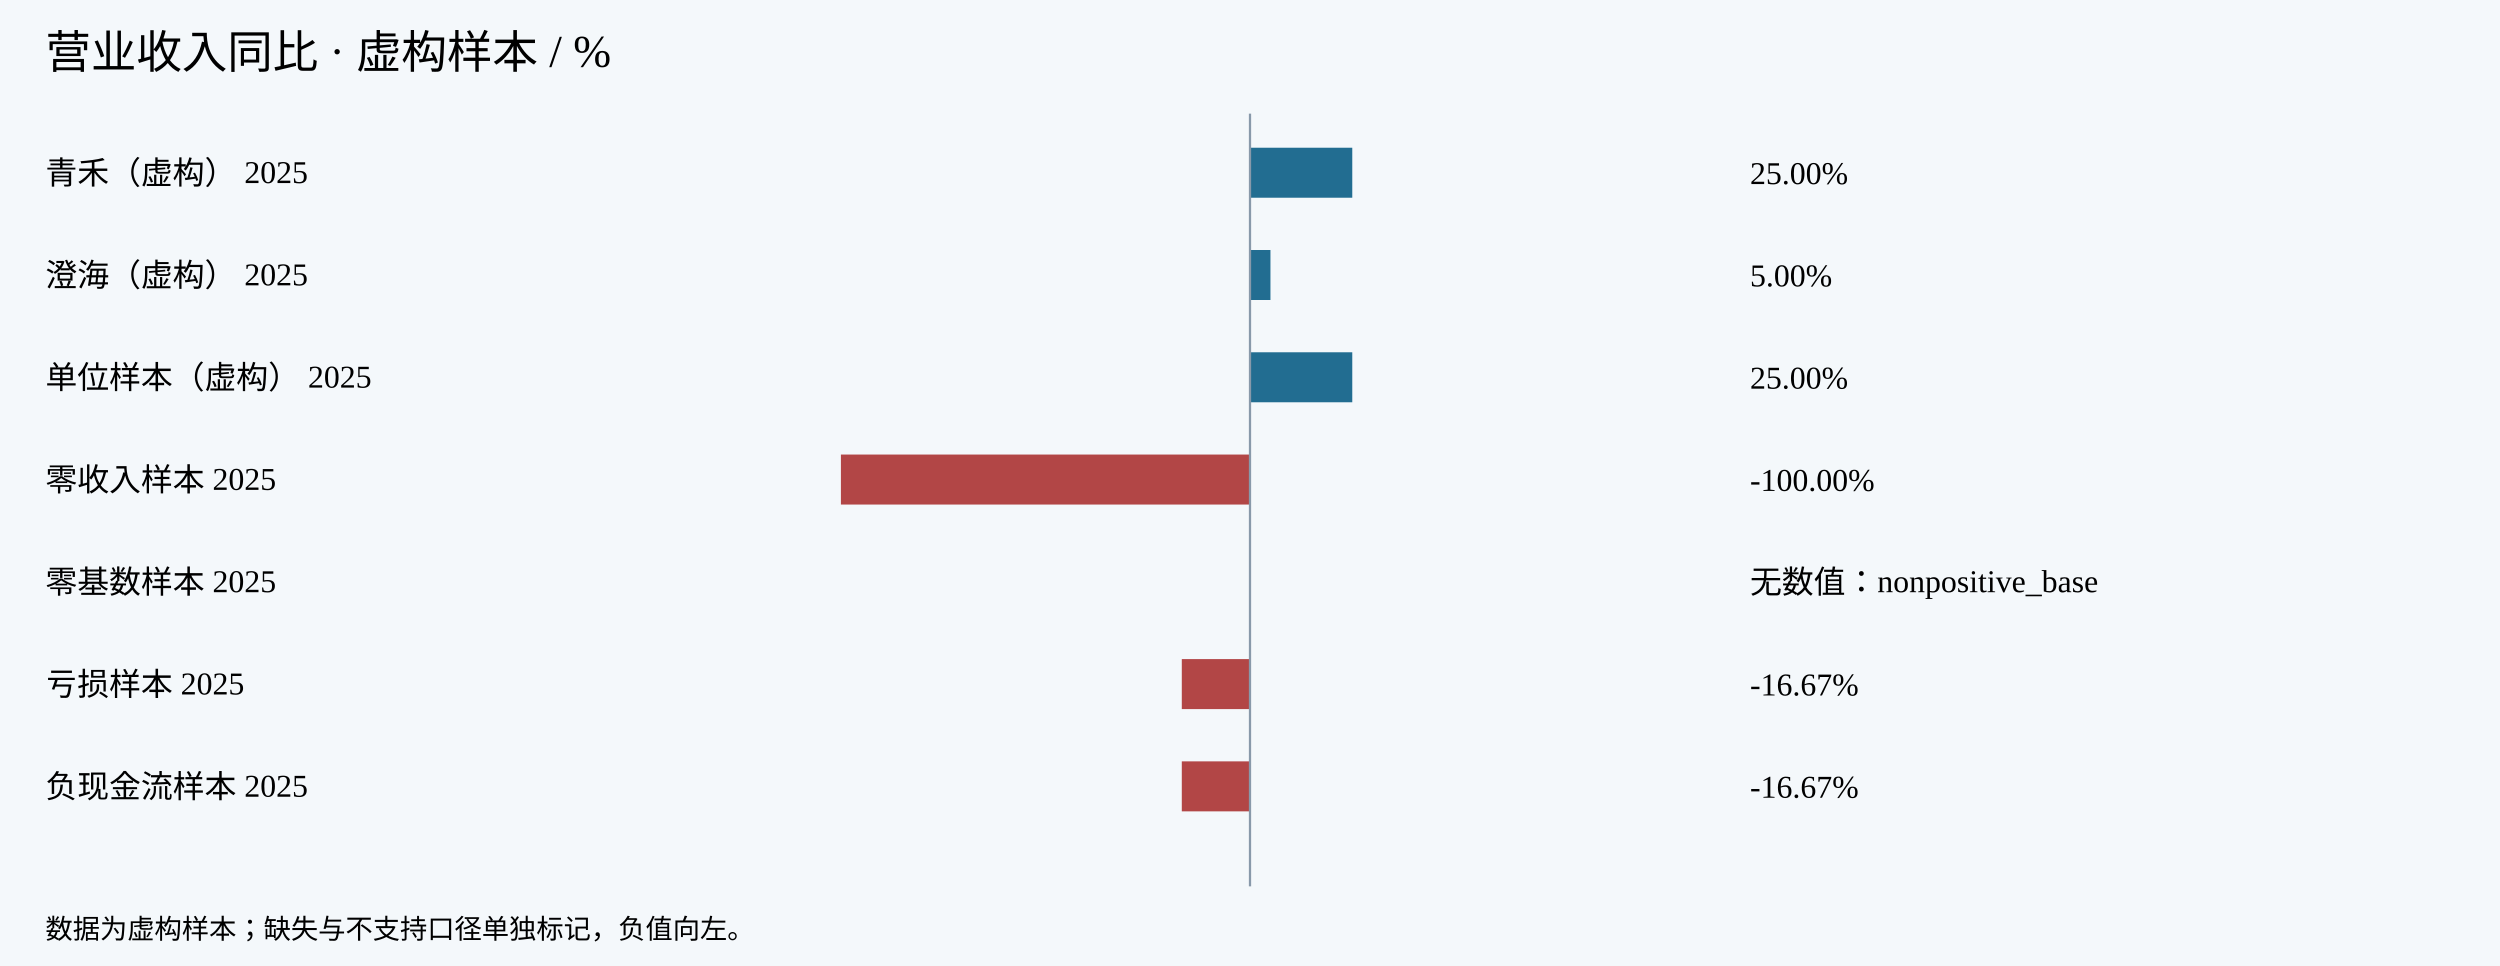
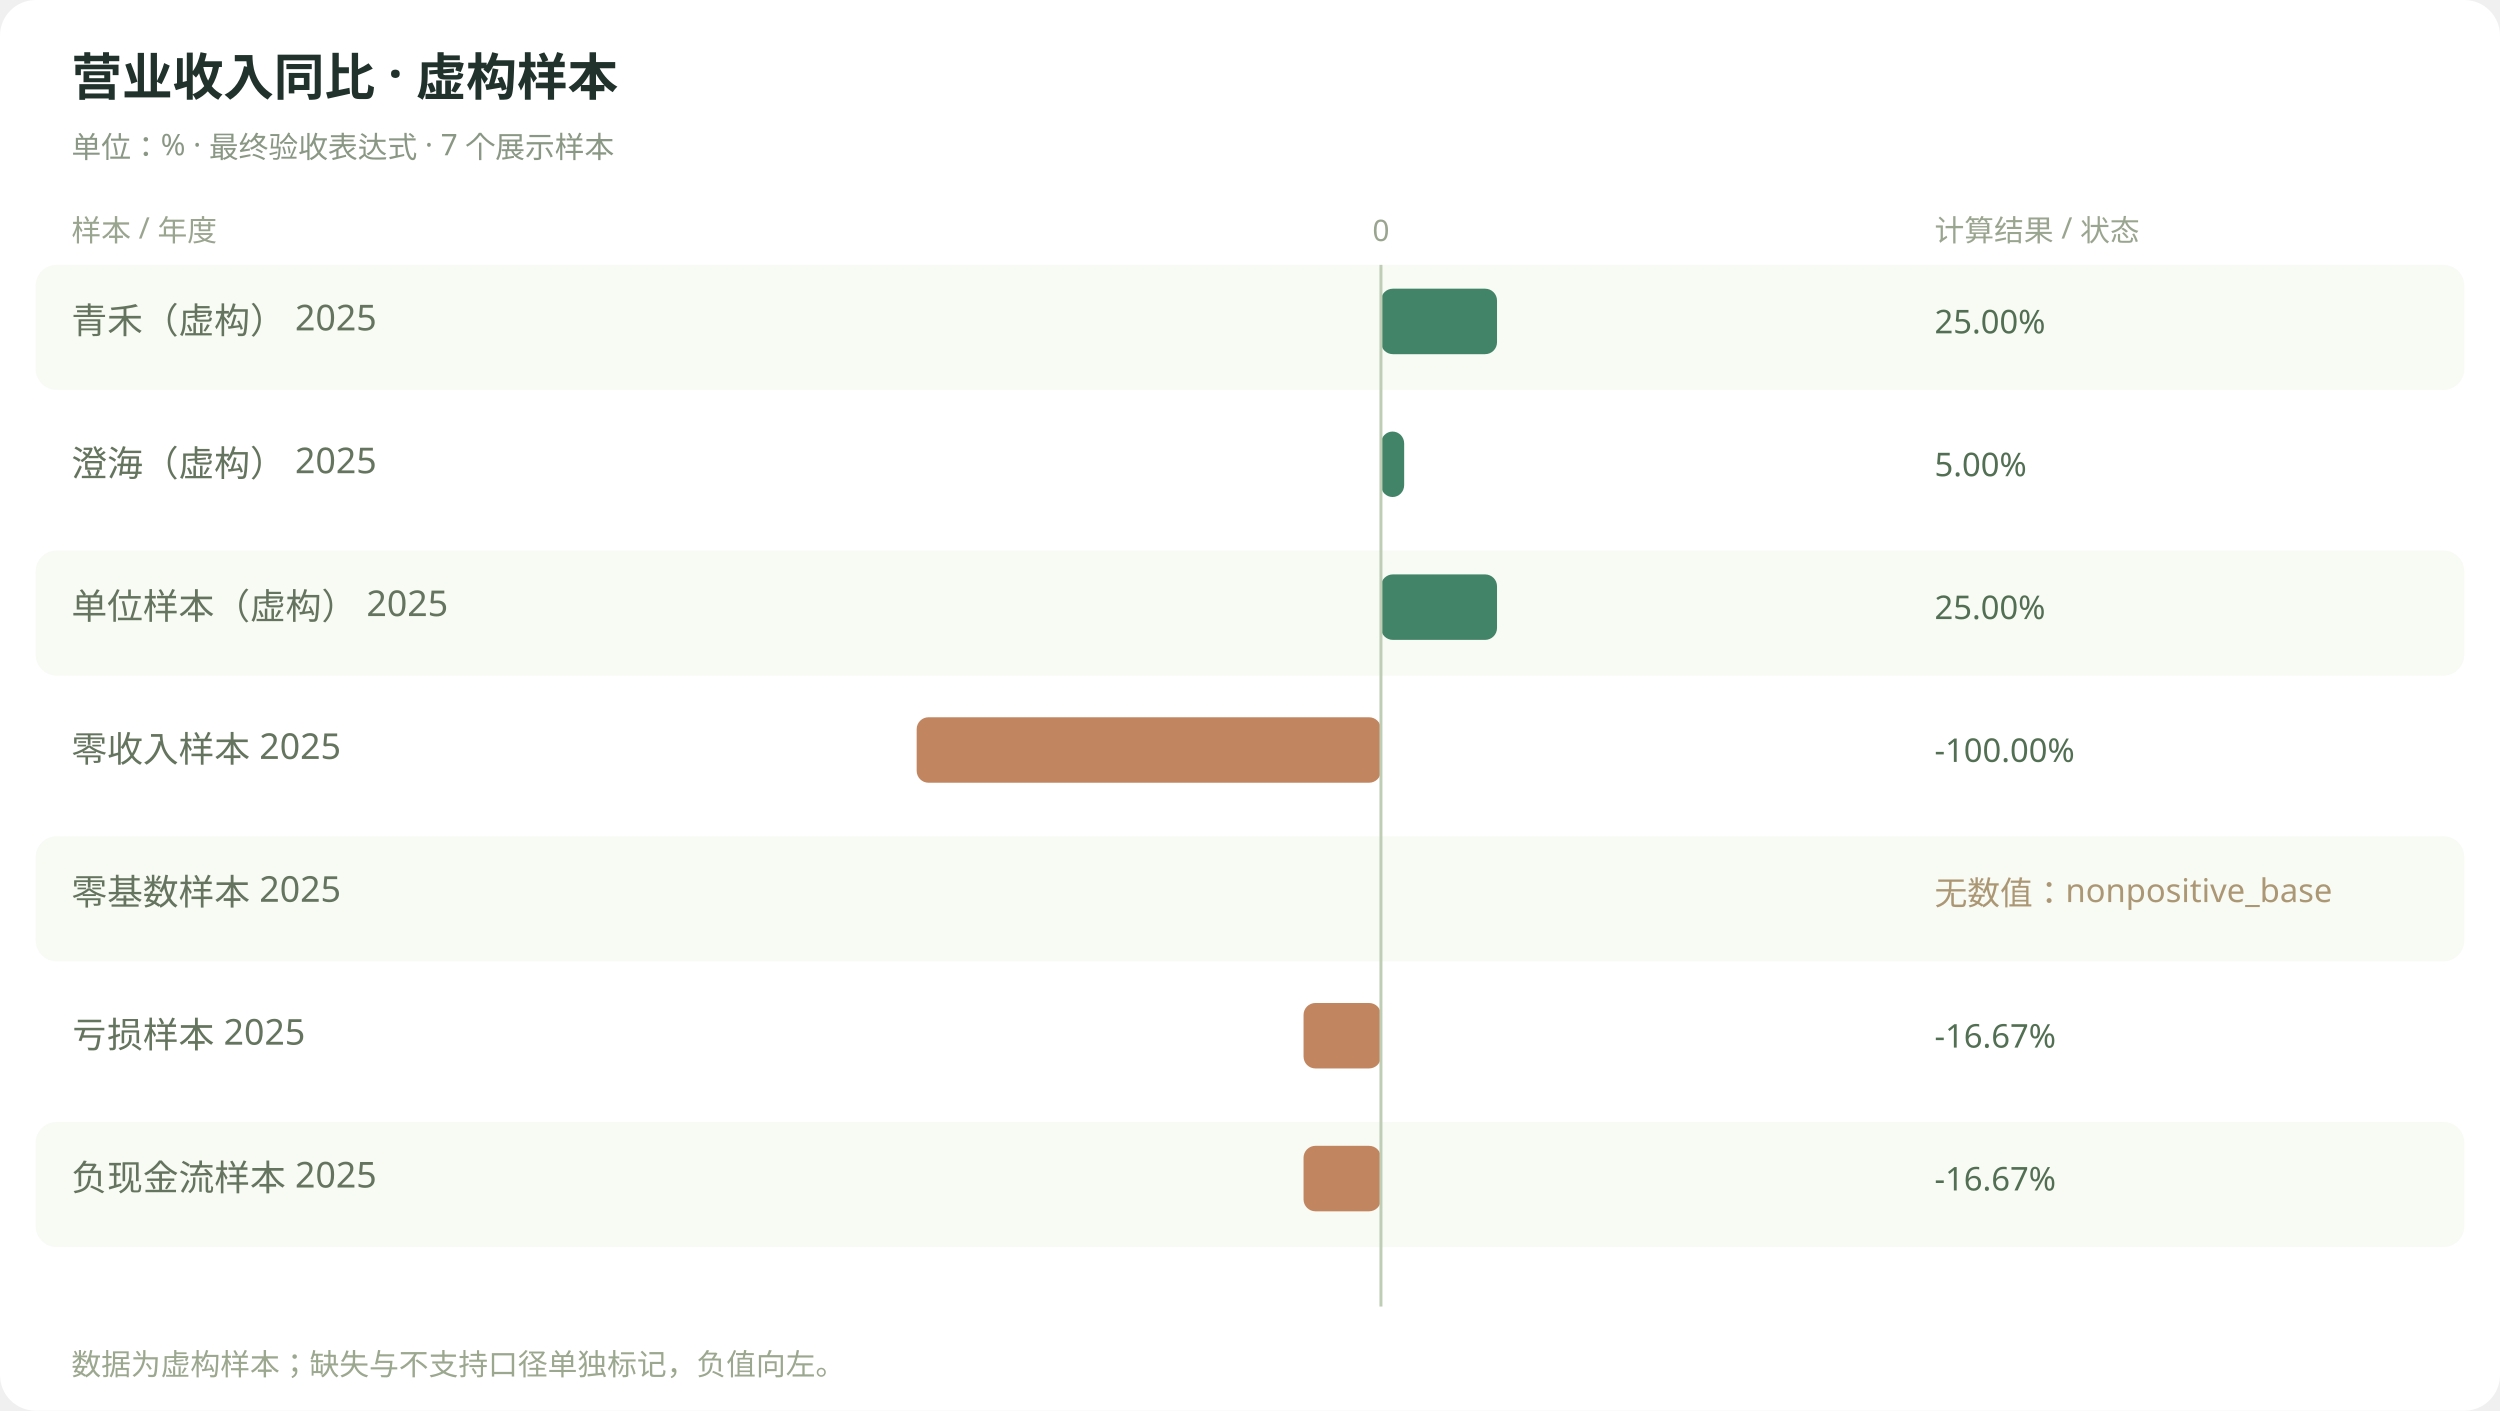
- <svg xmlns="http://www.w3.org/2000/svg" width="1100" height="425" viewBox="0 0 1100 425" role="img">
-   <rect width="100%" height="100%" fill="#f4f8fb" />
-   <text x="20" y="30" font-size="20">营业收入同比 · 虚构样本 / %</text>
-   <text x="20" y="81" font-size="14">青禾（虚构） 2025</text>
-   <rect x="550.00" y="65" width="45.00" height="22" fill="#226d91" />
-   <text x="770" y="81" font-size="14">25.00%</text>
-   <text x="20" y="126" font-size="14">澄海（虚构） 2025</text>
-   <rect x="550.00" y="110" width="9.00" height="22" fill="#226d91" />
-   <text x="770" y="126" font-size="14">5.00%</text>
-   <text x="20" y="171" font-size="14">单位样本（虚构） 2025</text>
-   <rect x="550.00" y="155" width="45.00" height="22" fill="#226d91" />
-   <text x="770" y="171" font-size="14">25.00%</text>
-   <text x="20" y="216" font-size="14">零收入样本 2025</text>
-   <rect x="370.00" y="200" width="180.00" height="22" fill="#b24646" />
-   <text x="770" y="216" font-size="14">-100.00%</text>
-   <text x="20" y="261" font-size="14">零基数样本 2025</text>
-   <text x="770" y="261" font-size="14">无数值：nonpositive_base</text>
-   <text x="20" y="306" font-size="14">亏损样本 2025</text>
-   <rect x="519.99" y="290" width="30.01" height="22" fill="#b24646" />
-   <text x="770" y="306" font-size="14">-16.67%</text>
-   <text x="20" y="351" font-size="14">负现金流样本 2025</text>
-   <rect x="519.99" y="335" width="30.01" height="22" fill="#b24646" />
-   <text x="770" y="351" font-size="14">-16.67%</text>
-   <line x1="550" y1="50" x2="550" y2="390" stroke="#8899aa" />
-   <text x="20" y="413" font-size="12">数据为虚构样本；缺失与不支持口径单独标记，负值向左。</text>
+ <svg xmlns="http://www.w3.org/2000/svg" width="840" height="474" viewBox="0 0 840 474" role="img" aria-labelledby="title description">
+   <rect width="100%" height="100%" rx="12" fill="#fff" />
+   <g font-family="Segoe UI,Microsoft YaHei,sans-serif">
+     <text id="title" x="24" y="32" font-size="17" font-weight="600" fill="#20322b">营业收入同比 · 虚构样本</text>
+     <text x="24" y="53" font-size="10" fill="#8a9784">单位：% · 最终验收表达式 · 7 个展示样本</text>
+     <text x="24" y="81" font-size="10" fill="#9aa590">样本 / 年度</text>
+     <text x="464" y="81" font-size="10" text-anchor="middle" fill="#9aa590">0</text>
+     <text x="650" y="81" font-size="10" fill="#9aa590">计算结果 / 状态</text>
+     <g>
+       <rect x="12" y="89" width="816" height="42" rx="7" fill="#f8faf4" />
+       <text x="24" y="112" font-size="12" fill="#65745e">青禾（虚构） 2025</text>
+       <rect x="464.00" y="97" width="39.00" height="22" rx="4" fill="#428467" />
+       <text x="650" y="112" font-size="11" fill="#526f53">25.00%</text>
+     </g>
+     <g>
+       <rect x="12" y="137" width="816" height="42" rx="7" fill="#fff" />
+       <text x="24" y="160" font-size="12" fill="#65745e">澄海（虚构） 2025</text>
+       <rect x="464.00" y="145" width="7.80" height="22" rx="4" fill="#428467" />
+       <text x="650" y="160" font-size="11" fill="#526f53">5.00%</text>
+     </g>
+     <g>
+       <rect x="12" y="185" width="816" height="42" rx="7" fill="#f8faf4" />
+       <text x="24" y="208" font-size="12" fill="#65745e">单位样本（虚构） 2025</text>
+       <rect x="464.00" y="193" width="39.00" height="22" rx="4" fill="#428467" />
+       <text x="650" y="208" font-size="11" fill="#526f53">25.00%</text>
+     </g>
+     <g>
+       <rect x="12" y="233" width="816" height="42" rx="7" fill="#fff" />
+       <text x="24" y="256" font-size="12" fill="#65745e">零收入样本 2025</text>
+       <rect x="308.00" y="241" width="156.00" height="22" rx="4" fill="#c18560" />
+       <text x="650" y="256" font-size="11" fill="#526f53">-100.00%</text>
+     </g>
+     <g>
+       <rect x="12" y="281" width="816" height="42" rx="7" fill="#f8faf4" />
+       <text x="24" y="304" font-size="12" fill="#65745e">零基数样本 2025</text>
+       <text x="650" y="304" font-size="11" fill="#ac9775">无数值：nonpositive_base</text>
+     </g>
+     <g>
+       <rect x="12" y="329" width="816" height="42" rx="7" fill="#fff" />
+       <text x="24" y="352" font-size="12" fill="#65745e">亏损样本 2025</text>
+       <rect x="437.99" y="337" width="26.01" height="22" rx="4" fill="#c18560" />
+       <text x="650" y="352" font-size="11" fill="#526f53">-16.67%</text>
+     </g>
+     <g>
+       <rect x="12" y="377" width="816" height="42" rx="7" fill="#f8faf4" />
+       <text x="24" y="400" font-size="12" fill="#65745e">负现金流样本 2025</text>
+       <rect x="437.99" y="385" width="26.01" height="22" rx="4" fill="#c18560" />
+       <text x="650" y="400" font-size="11" fill="#526f53">-16.67%</text>
+     </g>
+     <line x1="464" y1="89" x2="464" y2="439" stroke="#becdb4" />
+     <text x="24" y="462" font-size="10" fill="#9ba78e">数据为虚构样本；缺失与不支持口径单独标记，负值向左。</text>
+   </g>
</svg>
